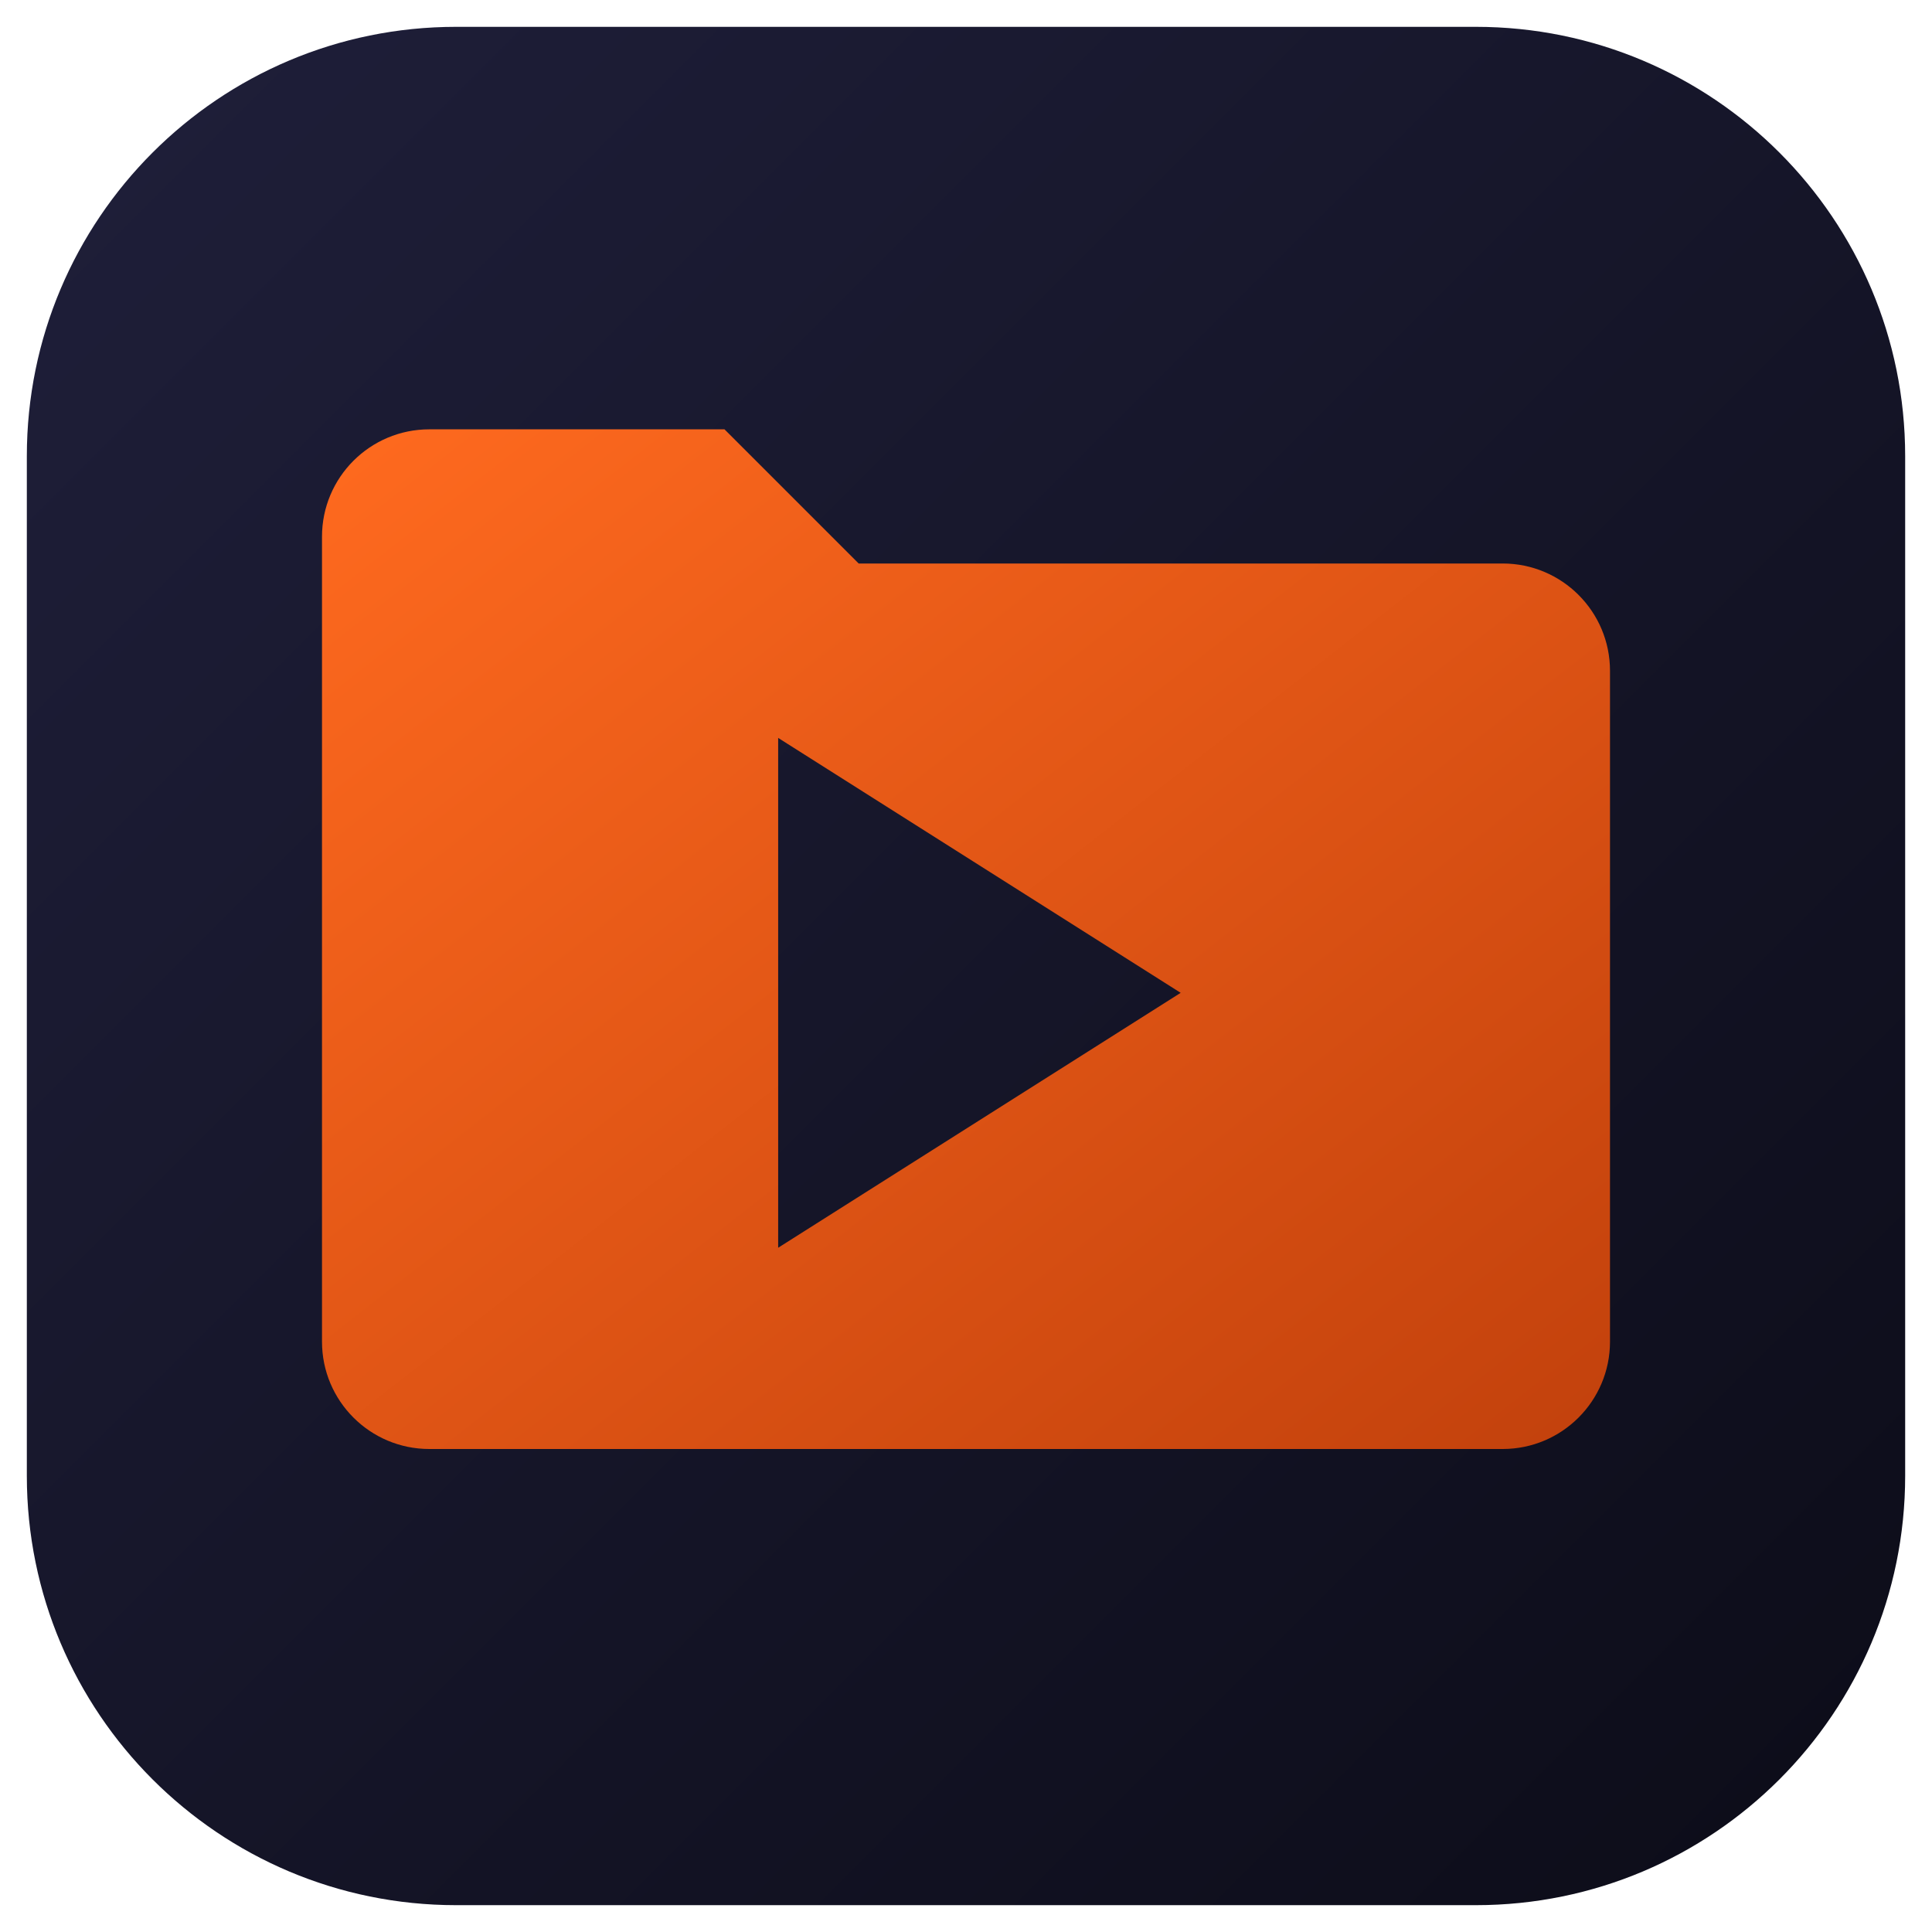
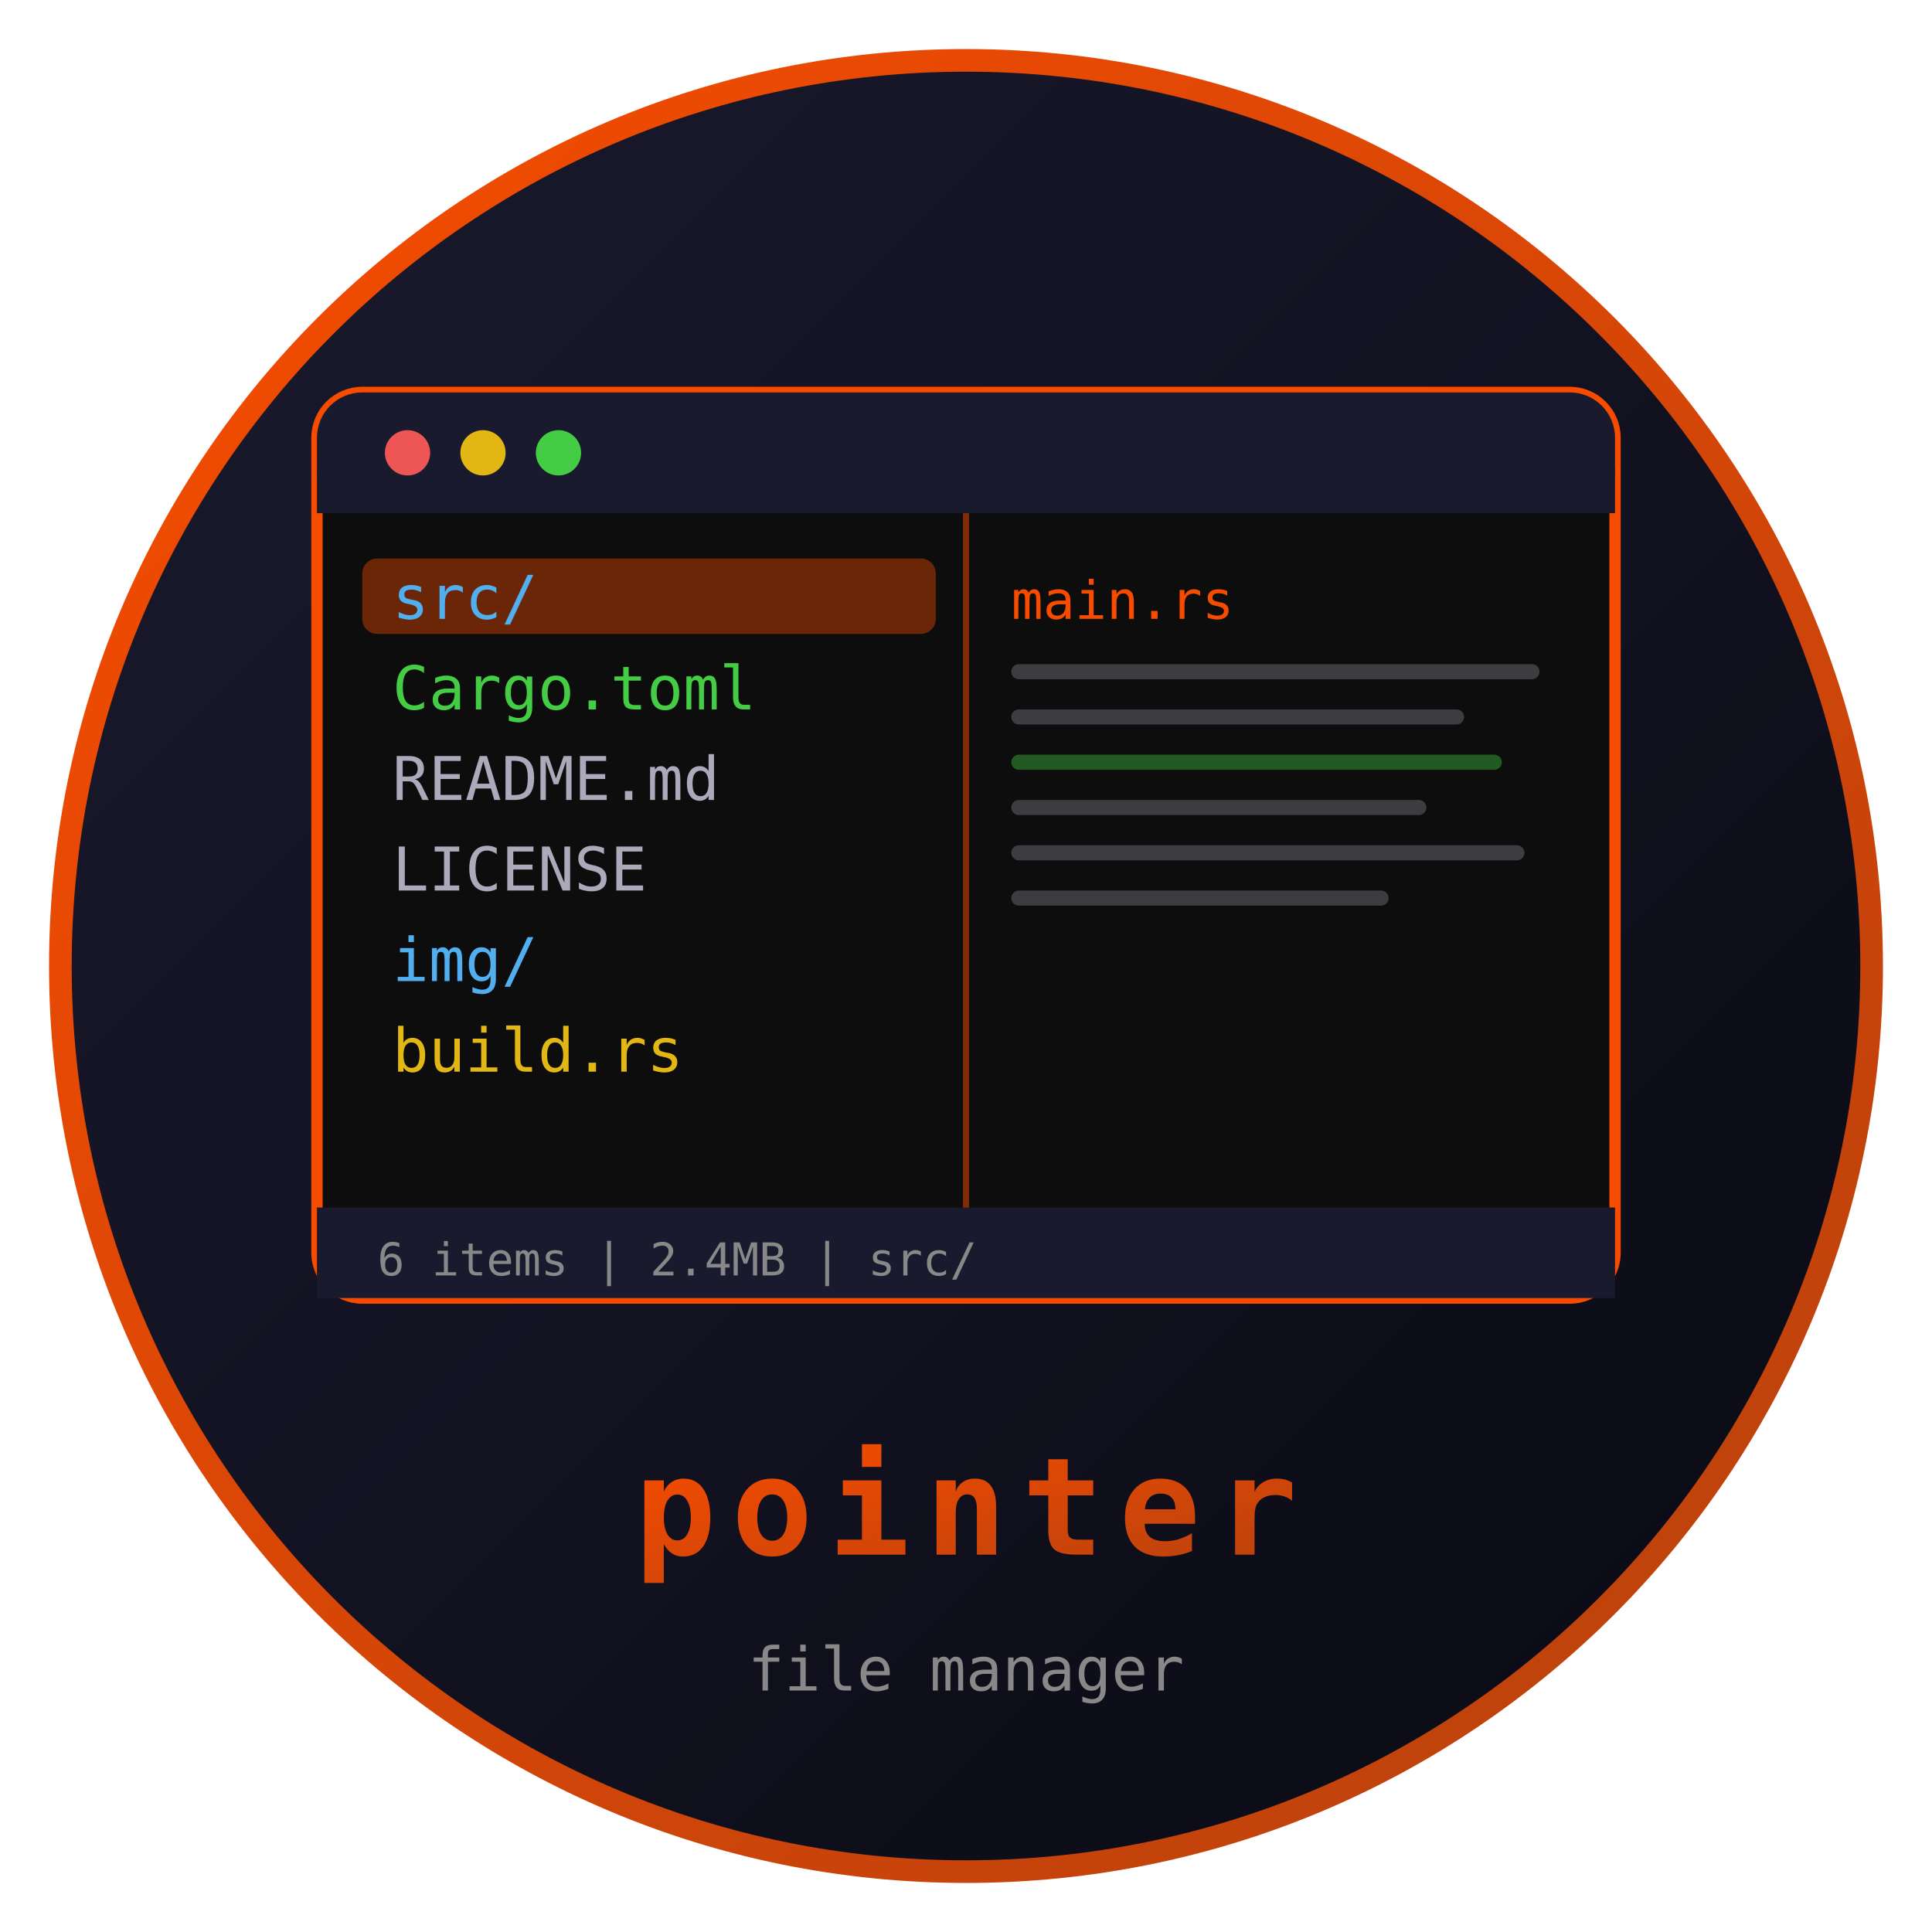
- <svg xmlns="http://www.w3.org/2000/svg" width="512" height="512" viewBox="18 18 72 72" role="img" aria-label="pointer">
+ <svg xmlns="http://www.w3.org/2000/svg" viewBox="0 0 256 256" width="256" height="256">
  <defs>
-     <linearGradient id="bg" x1="0" y1="0" x2="1" y2="1">
-       <stop offset="0" stop-color="#1F1F3A" />
-       <stop offset="1" stop-color="#0C0C18" />
+     <linearGradient id="bg" x1="0%" y1="0%" x2="100%" y2="100%">
+       <stop offset="0%" style="stop-color:#1a1a2e" />
+       <stop offset="100%" style="stop-color:#0a0a14" />
    </linearGradient>
-     <linearGradient id="rust" x1="0" y1="0" x2="1" y2="1">
-       <stop offset="0" stop-color="#FF6A1F" />
-       <stop offset="1" stop-color="#C2410C" />
+     <linearGradient id="rust" x1="0%" y1="0%" x2="100%" y2="100%">
+       <stop offset="0%" style="stop-color:#f74c00" />
+       <stop offset="100%" style="stop-color:#b7410e" />
    </linearGradient>
  </defs>
-   <rect x="19" y="19" width="70" height="70" rx="16" fill="url(#bg)" />
-   <path fill-rule="evenodd" fill="url(#rust)" d="M30 38a4 4 0 0 1 4-4h11l5 5h24a4 4 0 0 1 4 4v25a4 4 0 0 1-4 4H34a4 4 0 0 1-4-4z M47 45.5l15 9.5-15 9.5z" />
+   <style>
+     @keyframes highlight { 0%,100% { fill: #f74c00; opacity: 0.3; } 50% { fill: #f74c00; opacity: 0.6; } }
+     .sel { animation: highlight 2s ease-in-out infinite; }
+   </style>
+   <circle cx="128" cy="128" r="120" fill="url(#bg)" stroke="url(#rust)" stroke-width="3" />
+   <rect x="42" y="52" width="172" height="120" rx="6" fill="#0d0d0d" stroke="#f74c00" stroke-width="1.5" />
+   <rect x="42" y="52" width="172" height="16" rx="6" fill="#1a1a2e" />
+   <rect x="42" y="62" width="172" height="6" fill="#1a1a2e" />
+   <circle cx="54" cy="60" r="3" fill="#e55" />
+   <circle cx="64" cy="60" r="3" fill="#e2b714" />
+   <circle cx="74" cy="60" r="3" fill="#4c4" />
+   <line x1="128" y1="68" x2="128" y2="172" stroke="#f74c00" stroke-width="0.8" opacity="0.5" />
+   <rect class="sel" x="48" y="74" width="76" height="10" rx="2" fill="#f74c00" opacity="0.4" />
+   <text x="52" y="82" font-family="monospace" font-size="8" fill="#51afef">src/</text>
+   <text x="52" y="94" font-family="monospace" font-size="8" fill="#4c4">Cargo.toml</text>
+   <text x="52" y="106" font-family="monospace" font-size="8" fill="#aab">README.md</text>
+   <text x="52" y="118" font-family="monospace" font-size="8" fill="#aab">LICENSE</text>
+   <text x="52" y="130" font-family="monospace" font-size="8" fill="#51afef">img/</text>
+   <text x="52" y="142" font-family="monospace" font-size="8" fill="#e2b714">build.rs</text>
+   <text x="134" y="82" font-family="monospace" font-size="7" fill="#f74c00">main.rs</text>
+   <rect x="134" y="88" width="70" height="2" rx="1" fill="#aab" opacity="0.3" />
+   <rect x="134" y="94" width="60" height="2" rx="1" fill="#aab" opacity="0.3" />
+   <rect x="134" y="100" width="65" height="2" rx="1" fill="#4c4" opacity="0.4" />
+   <rect x="134" y="106" width="55" height="2" rx="1" fill="#aab" opacity="0.3" />
+   <rect x="134" y="112" width="68" height="2" rx="1" fill="#aab" opacity="0.3" />
+   <rect x="134" y="118" width="50" height="2" rx="1" fill="#aab" opacity="0.3" />
+   <rect x="42" y="160" width="172" height="12" fill="#1a1a2e" />
+   <text x="50" y="169" font-family="monospace" font-size="6" fill="#888">6 items | 2.4MB | src/</text>
+   <text x="128" y="206" font-family="monospace" font-size="18" font-weight="bold" fill="url(#rust)" text-anchor="middle" letter-spacing="2">pointer</text>
+   <text x="128" y="224" font-family="monospace" font-size="8" fill="#888" text-anchor="middle">file manager</text>
</svg>
